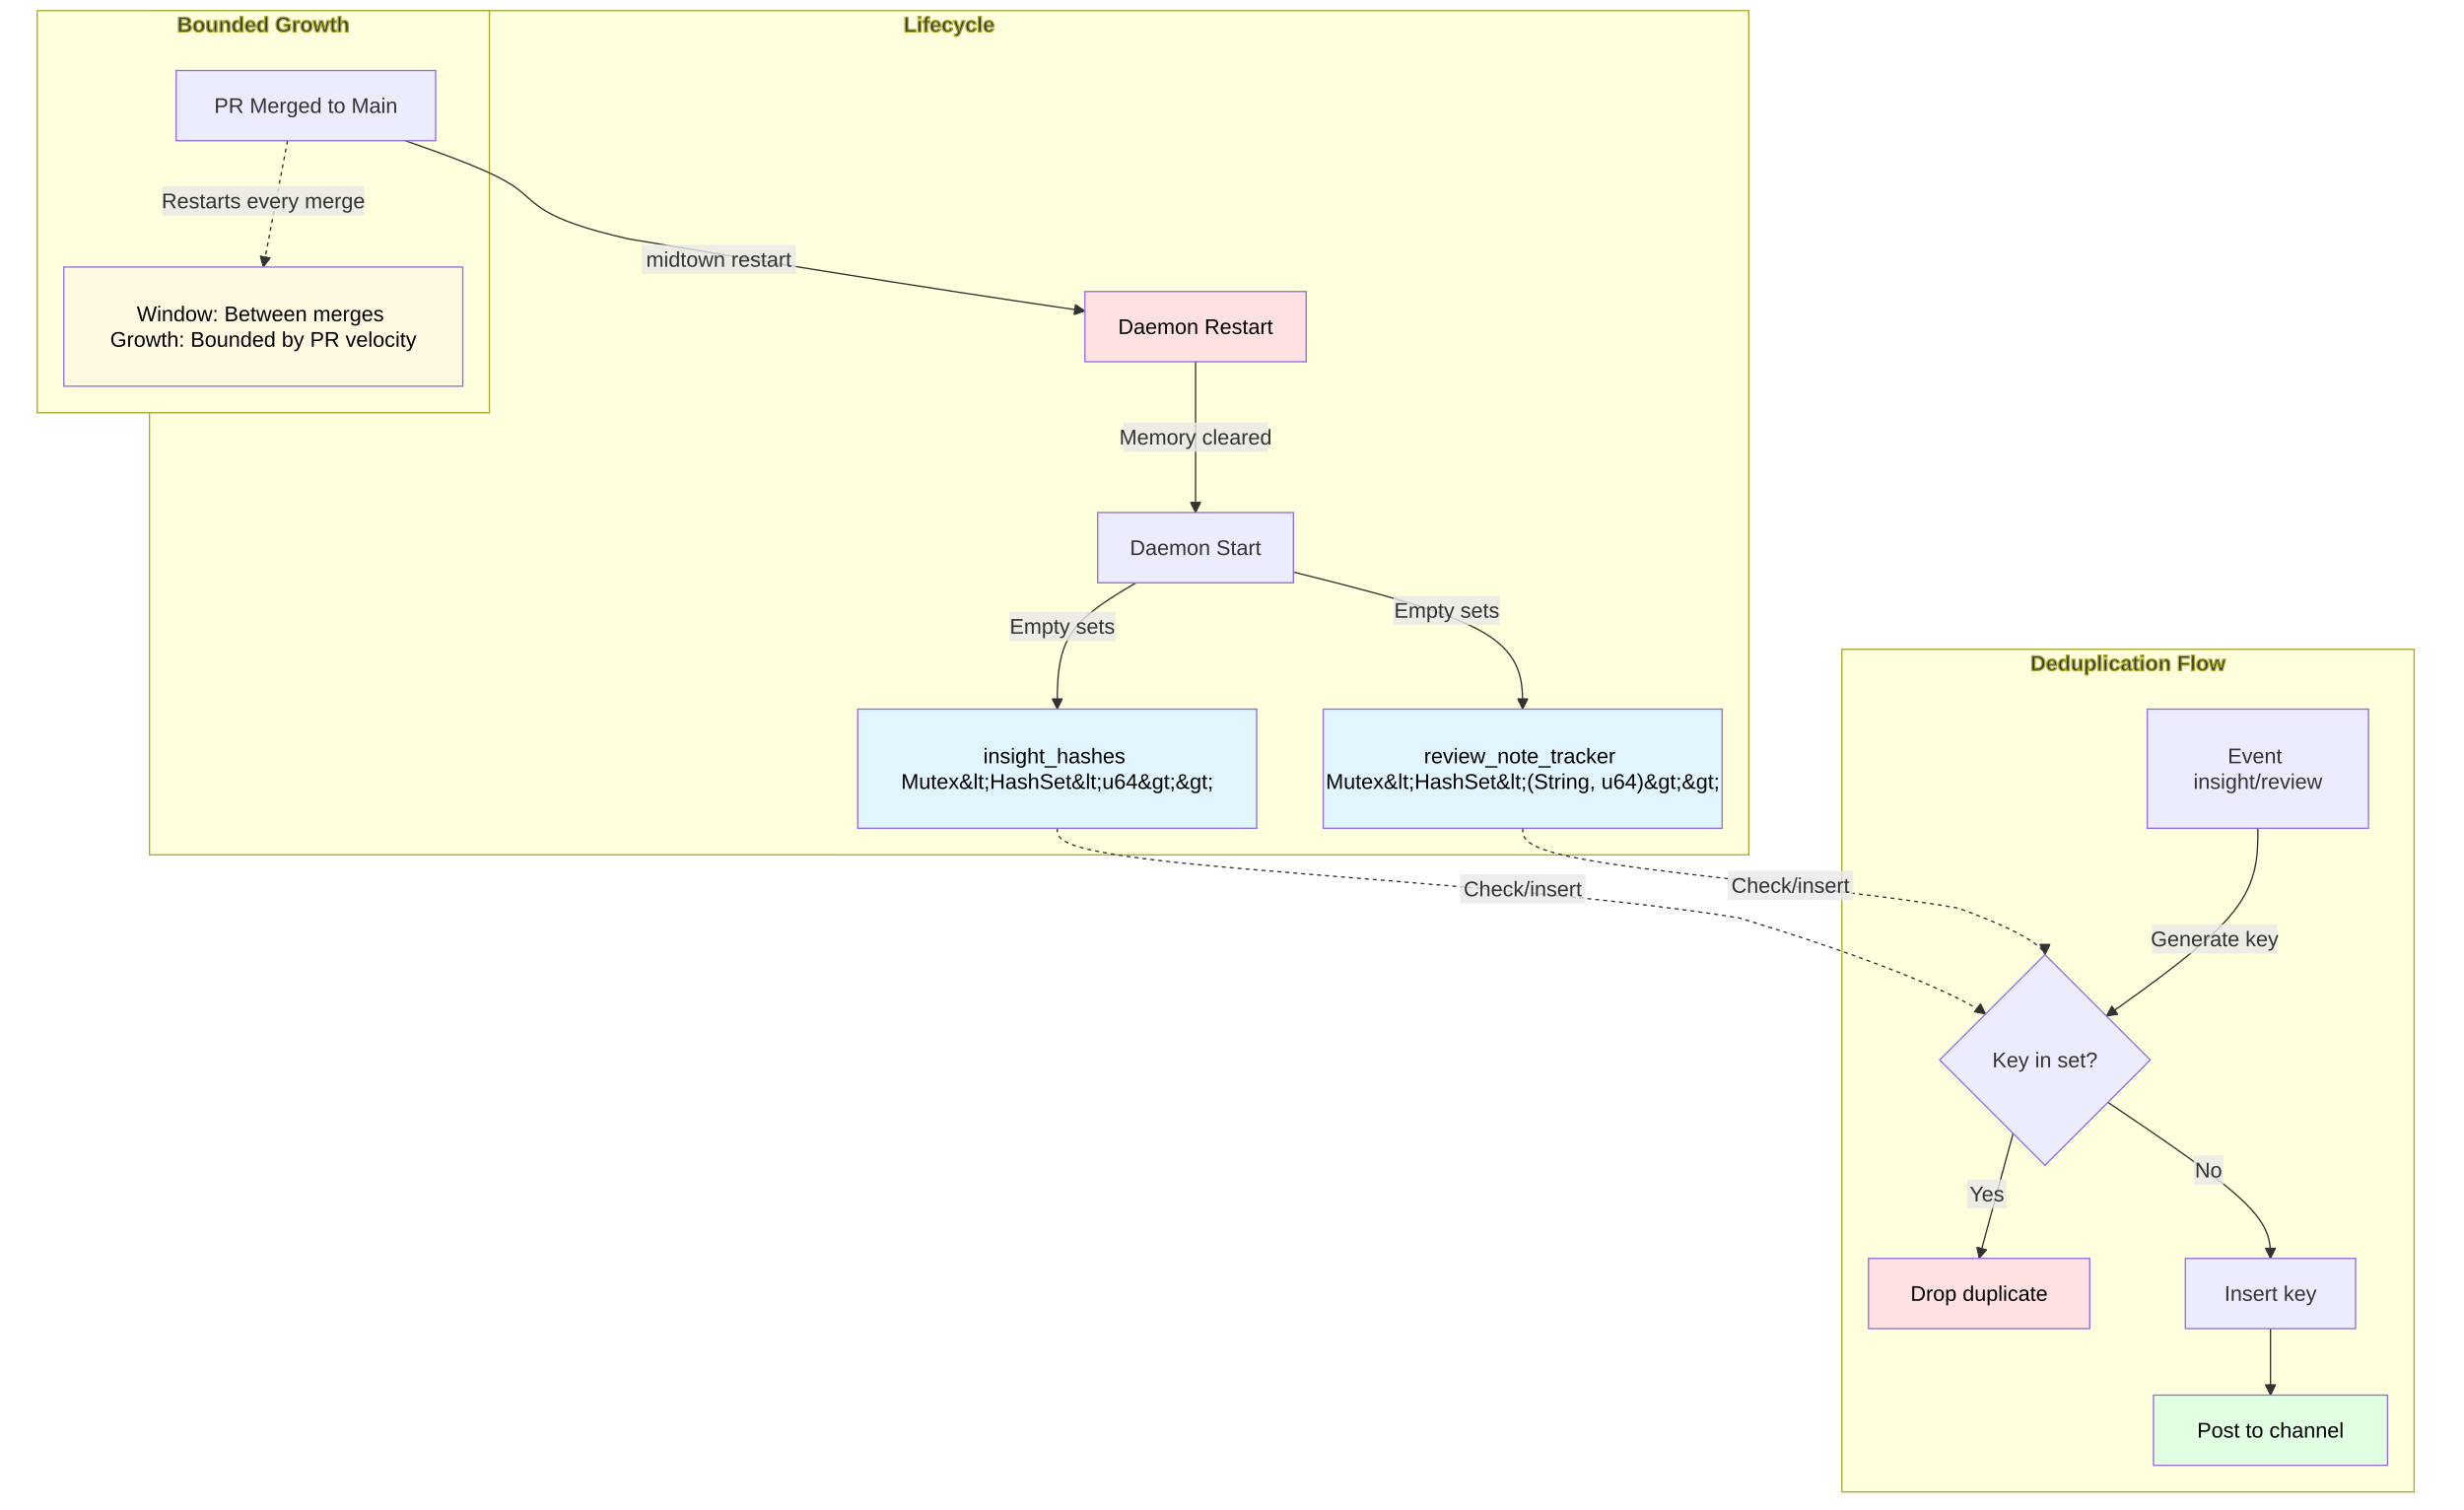
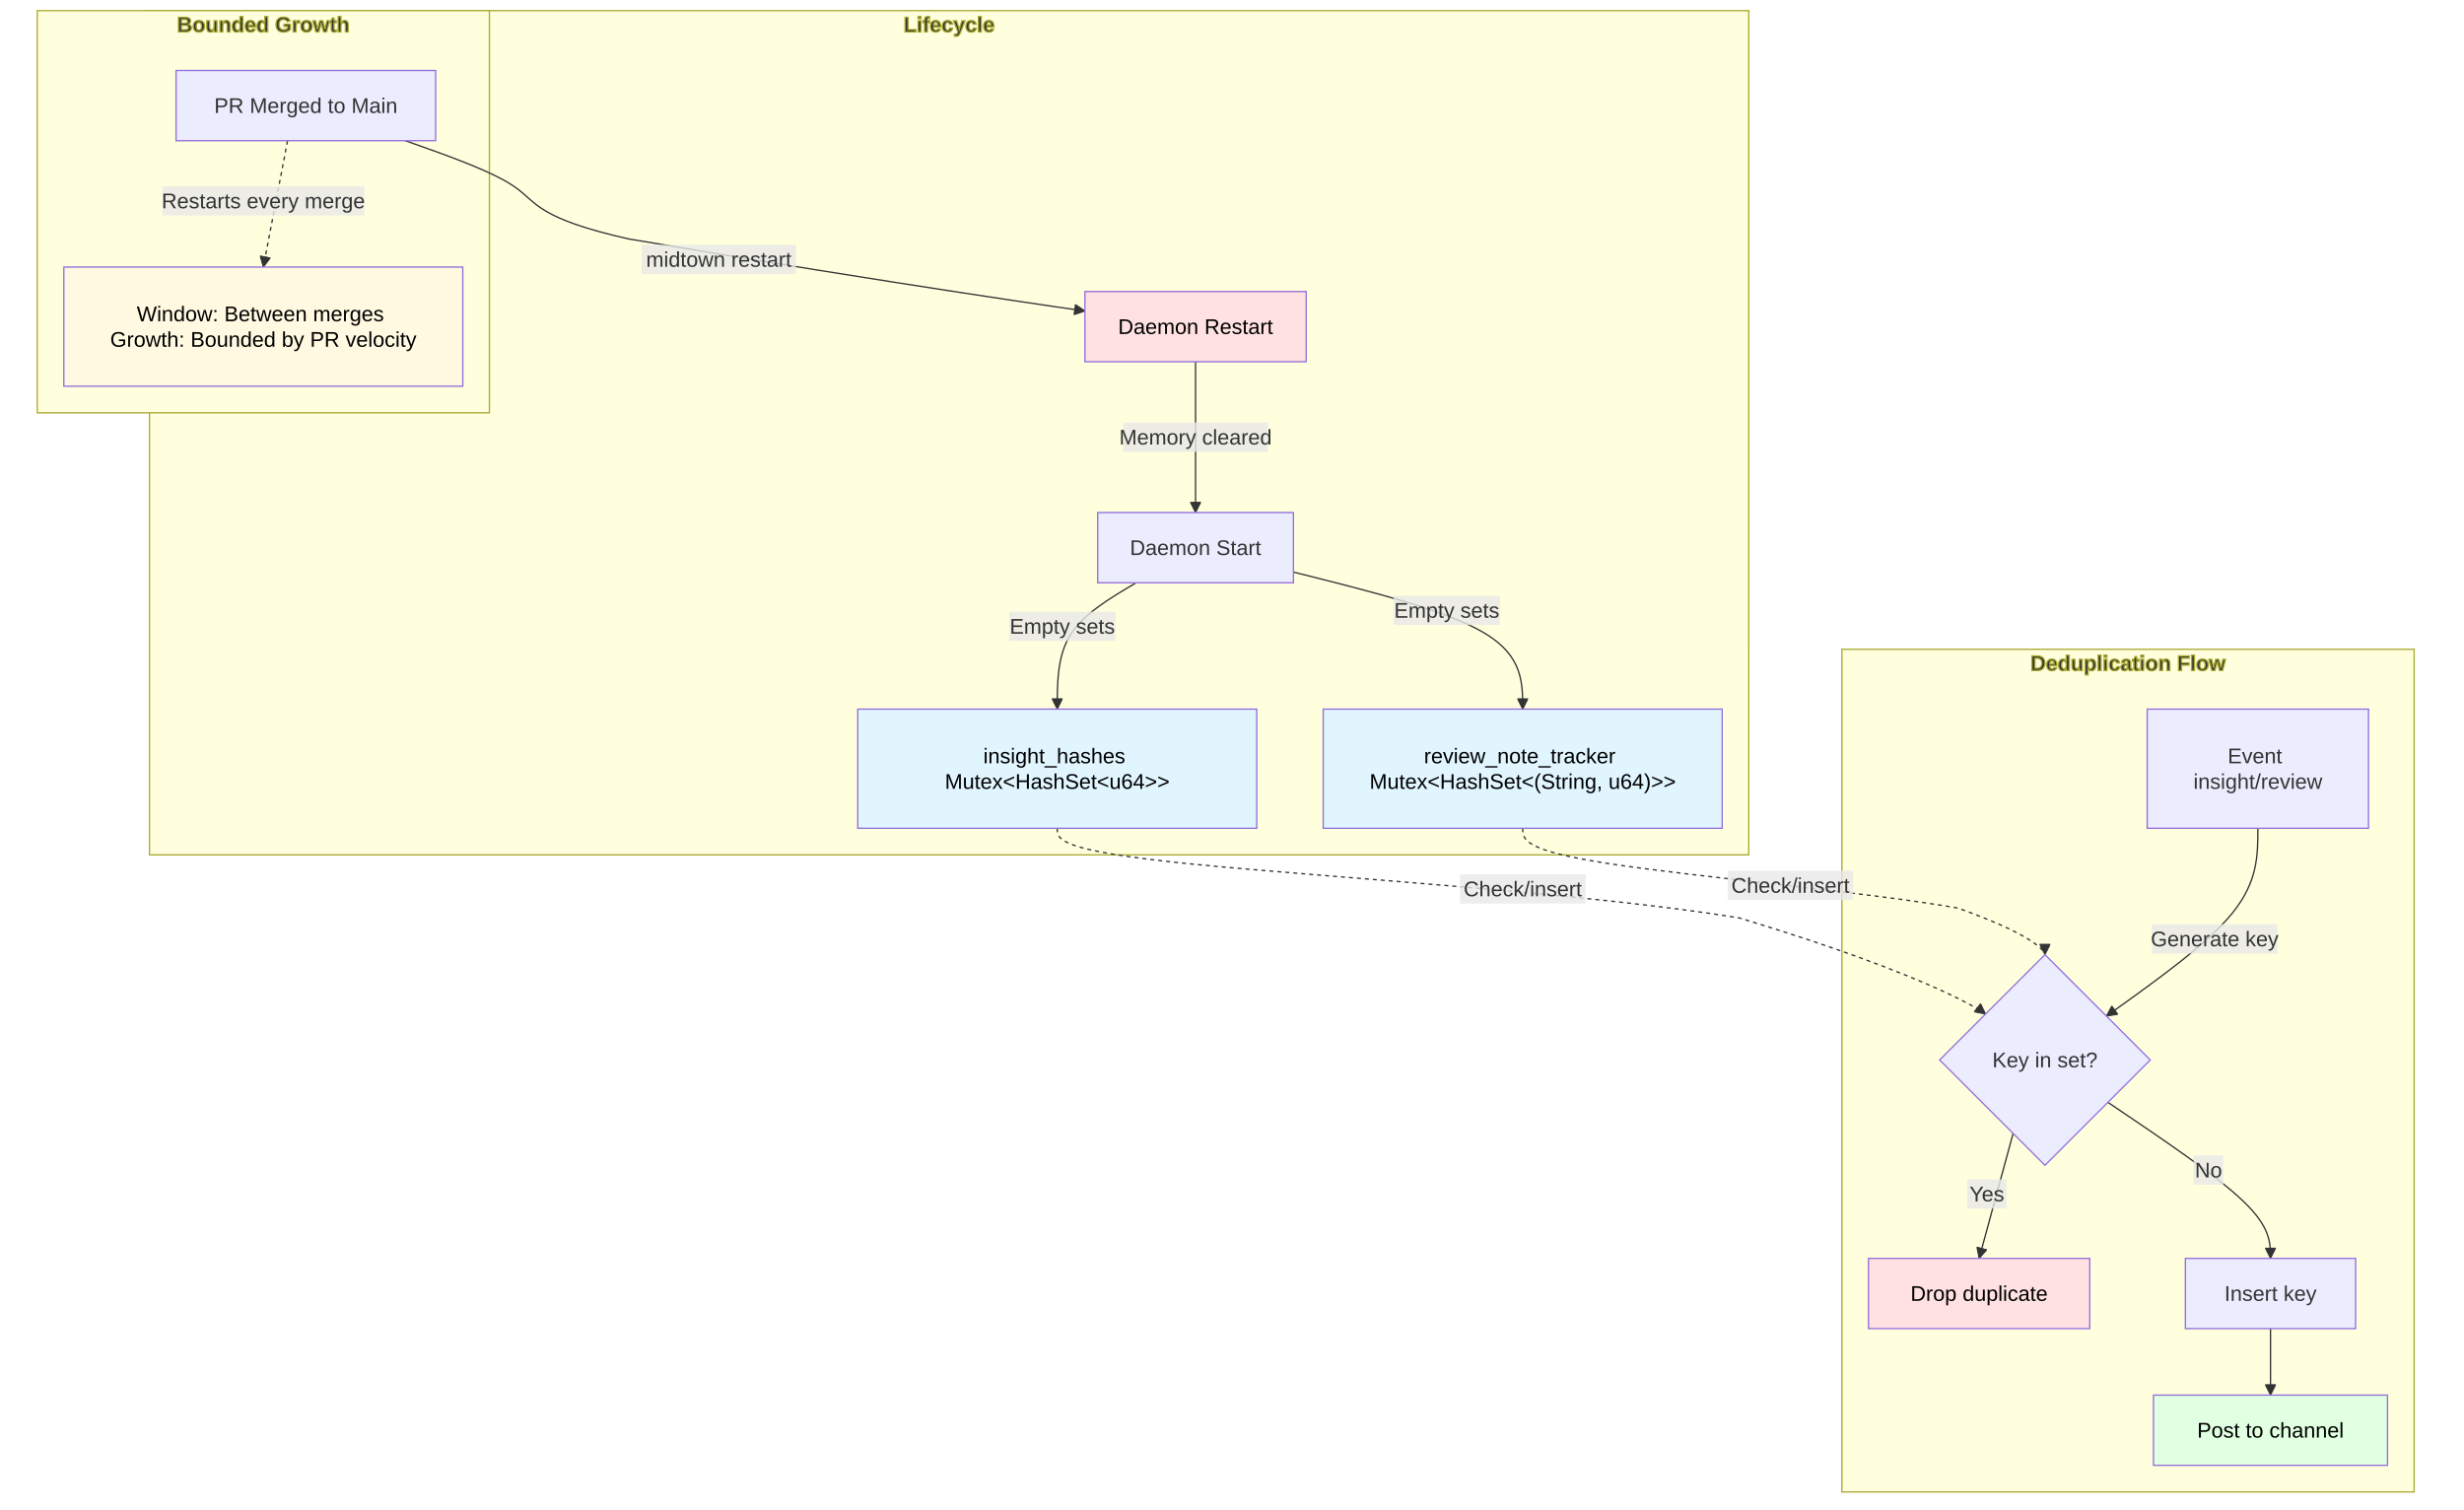
<svg xmlns="http://www.w3.org/2000/svg" width="1852.8" height="1134.8" viewBox="-8 -28 1852.8 1134.8" class="mermaid">
  <style>

.mermaid {
  font-family: trebuchet ms, verdana, arial, sans-serif;
  font-size: 16px;
}

.node rect,
.node polygon,
.node circle,
.node ellipse,
.node path {
  fill: #ECECFF;
  stroke: #9370DB;
  stroke-width: 1px;
}

.node line {
  stroke: #9370DB;
  stroke-width: 1px;
}

.node .label {
  fill: #333333;
}

.node text {
  fill: #333333;
  font-family: trebuchet ms, verdana, arial, sans-serif;
  font-size: 16px;
}

.edge-path {
  fill: none;
  stroke: #333333;
  stroke-width: 1px;
}

.edge-label {
  fill: #333333;
  font-family: trebuchet ms, verdana, arial, sans-serif;
}

.edge-label-bg {
  fill: rgba(232, 232, 232, 0.8);
}

.subgraph {
  fill: #ffffde;
  stroke: #aaaa33;
  stroke-width: 1px;
}

.subgraph-title {
  fill: #333333;
  font-weight: bold;
}

.cluster rect {
  fill: #ffffde;
  stroke: #aaaa33;
  stroke-width: 1px;
  rx: 5px;
  ry: 5px;
}

.cluster-label {
  fill: #333333;
  font-family: trebuchet ms, verdana, arial, sans-serif;
  font-size: 16px;
  font-weight: bold;
}

marker path {
  fill: #333333;
  stroke: #333333;
}

  </style>
  <defs>
    <marker id="arrow_point" viewBox="0 0 10 10" refX="10" refY="5" markerWidth="8" markerHeight="8" orient="auto" markerUnits="userSpaceOnUse">
      <path d="M 0 0 L 10 5 L 0 10 z" />
    </marker>
    <marker id="arrow_point_start" viewBox="0 0 10 10" refX="4.5" refY="5" markerWidth="8" markerHeight="8" orient="auto" markerUnits="userSpaceOnUse">
      <path d="M 0 5 L 10 10 L 10 0 z" />
    </marker>
    <marker id="arrow_cross" viewBox="0 0 11 11" refX="12" refY="5.2" markerWidth="11" markerHeight="11" orient="auto" markerUnits="userSpaceOnUse">
      <path d="M 1 1 L 10 10 M 10 1 L 1 10" fill="none" stroke-width="2" />
    </marker>
    <marker id="arrow_cross_start" viewBox="0 0 11 11" refX="-1" refY="5.2" markerWidth="11" markerHeight="11" orient="auto" markerUnits="userSpaceOnUse">
      <path d="M 1 1 L 10 10 M 10 1 L 1 10" stroke-width="2" fill="none" />
    </marker>
    <marker id="arrow_circle" viewBox="0 0 10 10" refX="11" refY="5" markerWidth="11" markerHeight="11" orient="auto" markerUnits="userSpaceOnUse">
      <circle cx="5" cy="5" r="5" />
    </marker>
    <marker id="arrow_circle_start" viewBox="0 0 10 10" refX="-1" refY="5" markerWidth="11" markerHeight="11" orient="auto" markerUnits="userSpaceOnUse">
      <circle cx="5" cy="5" r="5" />
    </marker>
  </defs>
  <g class="root">
    <g class="clusters">
      <g class="subgraph" id="subgraph-subGraph0">
        <rect x="617" y="460.2" width="690" height="154.6" class="cluster" />
        <text x="962" y="476.2" class="cluster-label" text-anchor="middle">Daemon State (In-Memory)</text>
      </g>
      <g class="subgraph" id="subgraph-subGraph1">
        <rect x="104.4" y="-20" width="1202.6" height="634.8" class="cluster" />
        <text x="705.7" y="-4" class="cluster-label" text-anchor="middle">Lifecycle</text>
      </g>
      <g class="subgraph" id="subgraph-subGraph2">
        <rect x="1377" y="460.2" width="430.3" height="633.6" class="cluster" />
        <text x="1592.15" y="476.2" class="cluster-label" text-anchor="middle">Deduplication Flow</text>
      </g>
      <g class="subgraph" id="subgraph-subGraph3">
        <rect x="20" y="-20" width="340" height="302.4" class="cluster" />
        <text x="190" y="-4" class="cluster-label" text-anchor="middle">Bounded Growth</text>
      </g>
    </g>
    <g class="edgePaths">
      <g class="edge" id="edge-L-START-IH-0">
-         <path d="M 846.28 410.20 C 826.52 421.87, 806.76 433.53, 796.88 449.37 C 787.00 465.20, 787.00 485.20, 787.00 505.20" class="edge-path" stroke-width="1" fill="none" marker-end="url(#arrow_point)" />
+         <path d="M 846.28 410.20 C 826.52 421.87, 806.76 433.53, 796.88 449.37 C 787.00 465.20, 787.00 485.20, 787.00 505.20" class="edge-path" marker-end="url(#arrow_point)" stroke-width="1" fill="none" />
      </g>
      <g class="edge" id="edge-L-START-RNT-0">
-         <path d="M 964.60 402.17 C 1022.07 416.51, 1079.53 430.86, 1108.27 448.03 C 1137.00 465.20, 1137.00 485.20, 1137.00 505.20" class="edge-path" fill="none" marker-end="url(#arrow_point)" stroke-width="1" />
+         <path d="M 964.60 402.17 C 1022.07 416.51, 1079.53 430.86, 1108.27 448.03 C 1137.00 465.20, 1137.00 485.20, 1137.00 505.20" class="edge-path" marker-end="url(#arrow_point)" stroke-width="1" fill="none" />
      </g>
      <g class="edge" id="edge-L-MERGE-RESTART-0">
        <path d="M 296.81 77.80 C 329.88 89.47, 362.94 101.13, 379.47 112.80 C 396.00 124.47, 396.00 136.13, 464.63 151.64 C 670.53 186.51, 807.80 205.87, 807.80 205.87" class="edge-path" fill="none" stroke-width="1" marker-end="url(#arrow_point)" />
      </g>
      <g class="edge" id="edge-L-RESTART-START-0">
        <path d="M 891.00 244.00 C 891.00 258.47, 891.00 272.93, 891.00 286.00 C 891.00 299.07, 891.00 310.73, 891.00 322.40 C 891.00 345.73, 891.00 357.40, 891.00 357.40" class="edge-path" marker-end="url(#arrow_point)" fill="none" stroke-width="1" />
      </g>
      <g class="edge" id="edge-L-EVENT-CHECK-0">
-         <path d="M 1689.80 594.80 C 1689.80 614.80, 1689.80 634.80, 1670.82 658.34 C 1651.84 681.88, 1613.88 708.95, 1575.93 736.03" class="edge-path" fill="none" marker-end="url(#arrow_point)" stroke-width="1" />
+         <path d="M 1689.80 594.80 C 1689.80 614.80, 1689.80 634.80, 1670.82 658.34 C 1651.84 681.88, 1613.88 708.95, 1575.93 736.03" class="edge-path" fill="none" stroke-width="1" marker-end="url(#arrow_point)" />
      </g>
      <g class="edge" id="edge-L-CHECK-DROP-0">
-         <path d="M 1505.75 824.25 L 1480.20 918.20" class="edge-path" stroke-width="1" marker-end="url(#arrow_point)" fill="none" />
+         <path d="M 1505.75 824.25 L 1480.20 918.20" class="edge-path" marker-end="url(#arrow_point)" stroke-width="1" fill="none" />
      </g>
      <g class="edge" id="edge-L-CHECK-INSERT-0">
-         <path d="M 1577.03 800.87 C 1617.79 828.31, 1658.54 855.76, 1678.92 875.31 C 1699.30 894.87, 1699.30 906.53, 1699.30 918.20" class="edge-path" fill="none" stroke-width="1" marker-end="url(#arrow_point)" />
+         <path d="M 1577.03 800.87 C 1617.79 828.31, 1658.54 855.76, 1678.92 875.31 C 1699.30 894.87, 1699.30 906.53, 1699.30 918.20" class="edge-path" marker-end="url(#arrow_point)" stroke-width="1" fill="none" />
      </g>
      <g class="edge" id="edge-L-INSERT-POST-0">
        <path d="M 1699.30 971.00 C 1699.30 979.33, 1699.30 987.67, 1699.30 996.00 C 1699.30 1004.33, 1699.30 1012.67, 1699.30 1021.00" class="edge-path" marker-end="url(#arrow_point)" fill="none" stroke-width="1" />
      </g>
      <g class="edge" id="edge-L-MERGE-WINDOW-0">
-         <path d="M 208.24 77.80 L 190.00 172.80" class="edge-path" fill="none" stroke-width="2" marker-end="url(#arrow_point)" stroke-dasharray="3,3" />
+         <path d="M 208.24 77.80 L 190.00 172.80" class="edge-path" stroke-dasharray="3,3" fill="none" stroke-width="2" marker-end="url(#arrow_point)" />
      </g>
      <g class="edge" id="edge-L-IH-CHECK-0">
-         <path d="M 787.00 594.80 C 787.00 603.13, 787.00 611.47, 886.17 621.47 C 985.33 631.47, 1183.67 643.13, 1300.01 662.24 C 1450.69 707.91, 1485.03 734.47, 1485.03 734.47" class="edge-path" stroke-dasharray="3,3" marker-end="url(#arrow_point)" fill="none" stroke-width="2" />
+         <path d="M 787.00 594.80 C 787.00 603.13, 787.00 611.47, 886.17 621.47 C 985.33 631.47, 1183.67 643.13, 1300.01 662.24 C 1450.69 707.91, 1485.03 734.47, 1485.03 734.47" class="edge-path" fill="none" marker-end="url(#arrow_point)" stroke-width="2" stroke-dasharray="3,3" />
      </g>
      <g class="edge" id="edge-L-RNT-CHECK-0">
-         <path d="M 1137.00 594.80 C 1137.00 603.13, 1137.00 611.47, 1202.45 621.47 C 1267.90 631.47, 1398.80 643.13, 1464.25 654.80 C 1529.70 678.13, 1529.70 689.80, 1529.70 689.80" class="edge-path" fill="none" stroke-dasharray="3,3" marker-end="url(#arrow_point)" stroke-width="2" />
+         <path d="M 1137.00 594.80 C 1137.00 603.13, 1137.00 611.47, 1202.45 621.47 C 1267.90 631.47, 1398.80 643.13, 1464.25 654.80 C 1529.70 678.13, 1529.70 689.80, 1529.70 689.80" class="edge-path" stroke-dasharray="3,3" stroke-width="2" fill="none" marker-end="url(#arrow_point)" />
      </g>
    </g>
    <g class="edgeLabels">
      <g class="edgeLabel" id="edge-label-L-START-IH-0">
        <rect x="750.808" y="431.952" width="80" height="22" class="edge-label-bg" />
        <text x="790.808" y="442.952" class="edge-label" text-anchor="middle" dominant-baseline="central">Empty sets</text>
      </g>
      <g class="edgeLabel" id="edge-label-L-START-RNT-0">
        <rect x="1039.907" y="419.95" width="80" height="22" class="edge-label-bg" />
-         <text x="1079.907" y="430.95" class="edge-label" dominant-baseline="central" text-anchor="middle">Empty sets</text>
+         <text x="1079.907" y="430.95" class="edge-label" text-anchor="middle" dominant-baseline="central">Empty sets</text>
      </g>
      <g class="edgeLabel" id="edge-label-L-MERGE-RESTART-0">
        <rect x="474.497" y="156.047" width="116" height="22" class="edge-label-bg" />
        <text x="532.497" y="167.047" class="edge-label" text-anchor="middle" dominant-baseline="central">midtown restart</text>
      </g>
      <g class="edgeLabel" id="edge-label-L-RESTART-START-0">
        <rect x="836.6" y="289.7" width="108.8" height="22" class="edge-label-bg" />
        <text x="891" y="300.7" class="edge-label" text-anchor="middle" dominant-baseline="central">Memory cleared</text>
      </g>
      <g class="edgeLabel" id="edge-label-L-EVENT-CHECK-0">
        <rect x="1610.087" y="666.992" width="94.4" height="22" class="edge-label-bg" />
-         <text x="1657.287" y="677.992" class="edge-label" text-anchor="middle" dominant-baseline="central">Generate key</text>
+         <text x="1657.287" y="677.992" class="edge-label" dominant-baseline="central" text-anchor="middle">Generate key</text>
      </g>
      <g class="edgeLabel" id="edge-label-L-CHECK-DROP-0">
        <rect x="1471.216" y="858.782" width="29.6" height="22" class="edge-label-bg" />
-         <text x="1486.016" y="869.782" class="edge-label" dominant-baseline="central" text-anchor="middle">Yes</text>
+         <text x="1486.016" y="869.782" class="edge-label" text-anchor="middle" dominant-baseline="central">Yes</text>
      </g>
      <g class="edgeLabel" id="edge-label-L-CHECK-INSERT-0">
        <rect x="1641.481" y="840.809" width="22.4" height="22" class="edge-label-bg" />
        <text x="1652.681" y="851.809" class="edge-label" text-anchor="middle" dominant-baseline="central">No</text>
      </g>
      <g class="edgeLabel" id="edge-label-L-MERGE-WINDOW-0">
        <rect x="114" y="112.066" width="152" height="22" class="edge-label-bg" />
        <text x="190" y="123.066" class="edge-label" text-anchor="middle" dominant-baseline="central">Restarts every merge</text>
      </g>
      <g class="edgeLabel" id="edge-label-L-IH-CHECK-0">
        <rect x="1089.83" y="629.39" width="94.4" height="22" class="edge-label-bg" />
        <text x="1137.03" y="640.39" class="edge-label" dominant-baseline="central" text-anchor="middle">Check/insert</text>
      </g>
      <g class="edgeLabel" id="edge-label-L-RNT-CHECK-0">
        <rect x="1291.13" y="626.744" width="94.4" height="22" class="edge-label-bg" />
        <text x="1338.33" y="637.744" class="edge-label" text-anchor="middle" dominant-baseline="central">Check/insert</text>
      </g>
    </g>
    <g class="nodes">
      <g class="node" id="node-CHECK">
        <polygon points="1529.7,689.8 1608.9,769 1529.7,848.2 1450.5,769" />
        <text x="1529.7" y="769" class="label" text-anchor="middle" dominant-baseline="central">Key in set?</text>
      </g>
      <g class="node" id="node-DROP">
        <rect x="1397" y="918.2" width="166.4" height="52.8" style="fill:#ffe1e1 !important" />
-         <text x="1480.2" y="944.6" class="label" style="fill: #000000" dominant-baseline="central" text-anchor="middle">Drop duplicate</text>
+         <text x="1480.2" y="944.6" class="label" text-anchor="middle" style="fill: #000000" dominant-baseline="central">Drop duplicate</text>
      </g>
      <g class="node" id="node-EVENT">
        <rect x="1606.6" y="505.2" width="166.4" height="89.6" />
-         <text x="1689.8" y="550" class="label" dominant-baseline="central" text-anchor="middle">
+         <text x="1689.8" y="550" class="label" text-anchor="middle" dominant-baseline="central">
          <tspan x="1689.8" y="550" dy="-0.6em">Event</tspan>
          <tspan x="1689.8" dy="1.2em">insight/review</tspan>
        </text>
      </g>
      <g class="node" id="node-IH">
        <rect x="637" y="505.2" width="300" height="89.6" style="fill:#e1f5ff !important" />
-         <text x="787" y="550" class="label" dominant-baseline="central" text-anchor="middle" style="fill: #000000">
+         <text x="787" y="550" class="label" dominant-baseline="central" style="fill: #000000" text-anchor="middle">
          <tspan x="787" y="550" dy="-0.6em">insight_hashes</tspan>
-           <tspan x="787" dy="1.2em">Mutex&amp;lt;HashSet&amp;lt;u64&amp;gt;&amp;gt;</tspan>
+           <tspan x="787" dy="1.2em">Mutex&lt;HashSet&lt;u64&gt;&gt;</tspan>
        </text>
      </g>
      <g class="node" id="node-INSERT">
        <rect x="1635.3" y="918.2" width="128" height="52.8" />
-         <text x="1699.3" y="944.6" class="label" dominant-baseline="central" text-anchor="middle">Insert key</text>
+         <text x="1699.3" y="944.6" class="label" text-anchor="middle" dominant-baseline="central">Insert key</text>
      </g>
      <g class="node" id="node-MERGE">
        <rect x="124.4" y="25" width="195.2" height="52.8" />
-         <text x="222" y="51.4" class="label" text-anchor="middle" dominant-baseline="central">PR Merged to Main</text>
+         <text x="222" y="51.4" class="label" dominant-baseline="central" text-anchor="middle">PR Merged to Main</text>
      </g>
      <g class="node" id="node-POST">
        <rect x="1611.3" y="1021" width="176" height="52.8" style="fill:#e1ffe1 !important" />
-         <text x="1699.3" y="1047.4" class="label" style="fill: #000000" text-anchor="middle" dominant-baseline="central">Post to channel</text>
+         <text x="1699.3" y="1047.4" class="label" text-anchor="middle" style="fill: #000000" dominant-baseline="central">Post to channel</text>
      </g>
      <g class="node" id="node-RESTART">
        <rect x="807.8" y="191.2" width="166.4" height="52.8" style="fill:#ffe1e1 !important" />
-         <text x="891" y="217.6" class="label" style="fill: #000000" dominant-baseline="central" text-anchor="middle">Daemon Restart</text>
+         <text x="891" y="217.6" class="label" dominant-baseline="central" style="fill: #000000" text-anchor="middle">Daemon Restart</text>
      </g>
      <g class="node" id="node-RNT">
        <rect x="987" y="505.2" width="300" height="89.6" style="fill:#e1f5ff !important" />
-         <text x="1137" y="550" class="label" text-anchor="middle" style="fill: #000000" dominant-baseline="central">
+         <text x="1137" y="550" class="label" dominant-baseline="central" text-anchor="middle" style="fill: #000000">
          <tspan x="1137" y="550" dy="-0.6em">review_note_tracker</tspan>
-           <tspan x="1137" dy="1.2em">Mutex&amp;lt;HashSet&amp;lt;(String, u64)&amp;gt;&amp;gt;</tspan>
+           <tspan x="1137" dy="1.2em">Mutex&lt;HashSet&lt;(String, u64)&gt;&gt;</tspan>
        </text>
      </g>
      <g class="node" id="node-START">
        <rect x="817.4" y="357.4" width="147.2" height="52.8" />
-         <text x="891" y="383.8" class="label" dominant-baseline="central" text-anchor="middle">Daemon Start</text>
+         <text x="891" y="383.8" class="label" text-anchor="middle" dominant-baseline="central">Daemon Start</text>
      </g>
      <g class="node" id="node-WINDOW">
        <rect x="40" y="172.8" width="300" height="89.6" style="fill:#fff9e1 !important" />
-         <text x="190" y="217.6" class="label" dominant-baseline="central" style="fill: #000000" text-anchor="middle">
+         <text x="190" y="217.6" class="label" dominant-baseline="central" text-anchor="middle" style="fill: #000000">
          <tspan x="190" y="217.6" dy="-0.6em">Window: Between merges</tspan>
          <tspan x="190" dy="1.2em">Growth: Bounded by PR velocity</tspan>
        </text>
      </g>
    </g>
  </g>
</svg>
